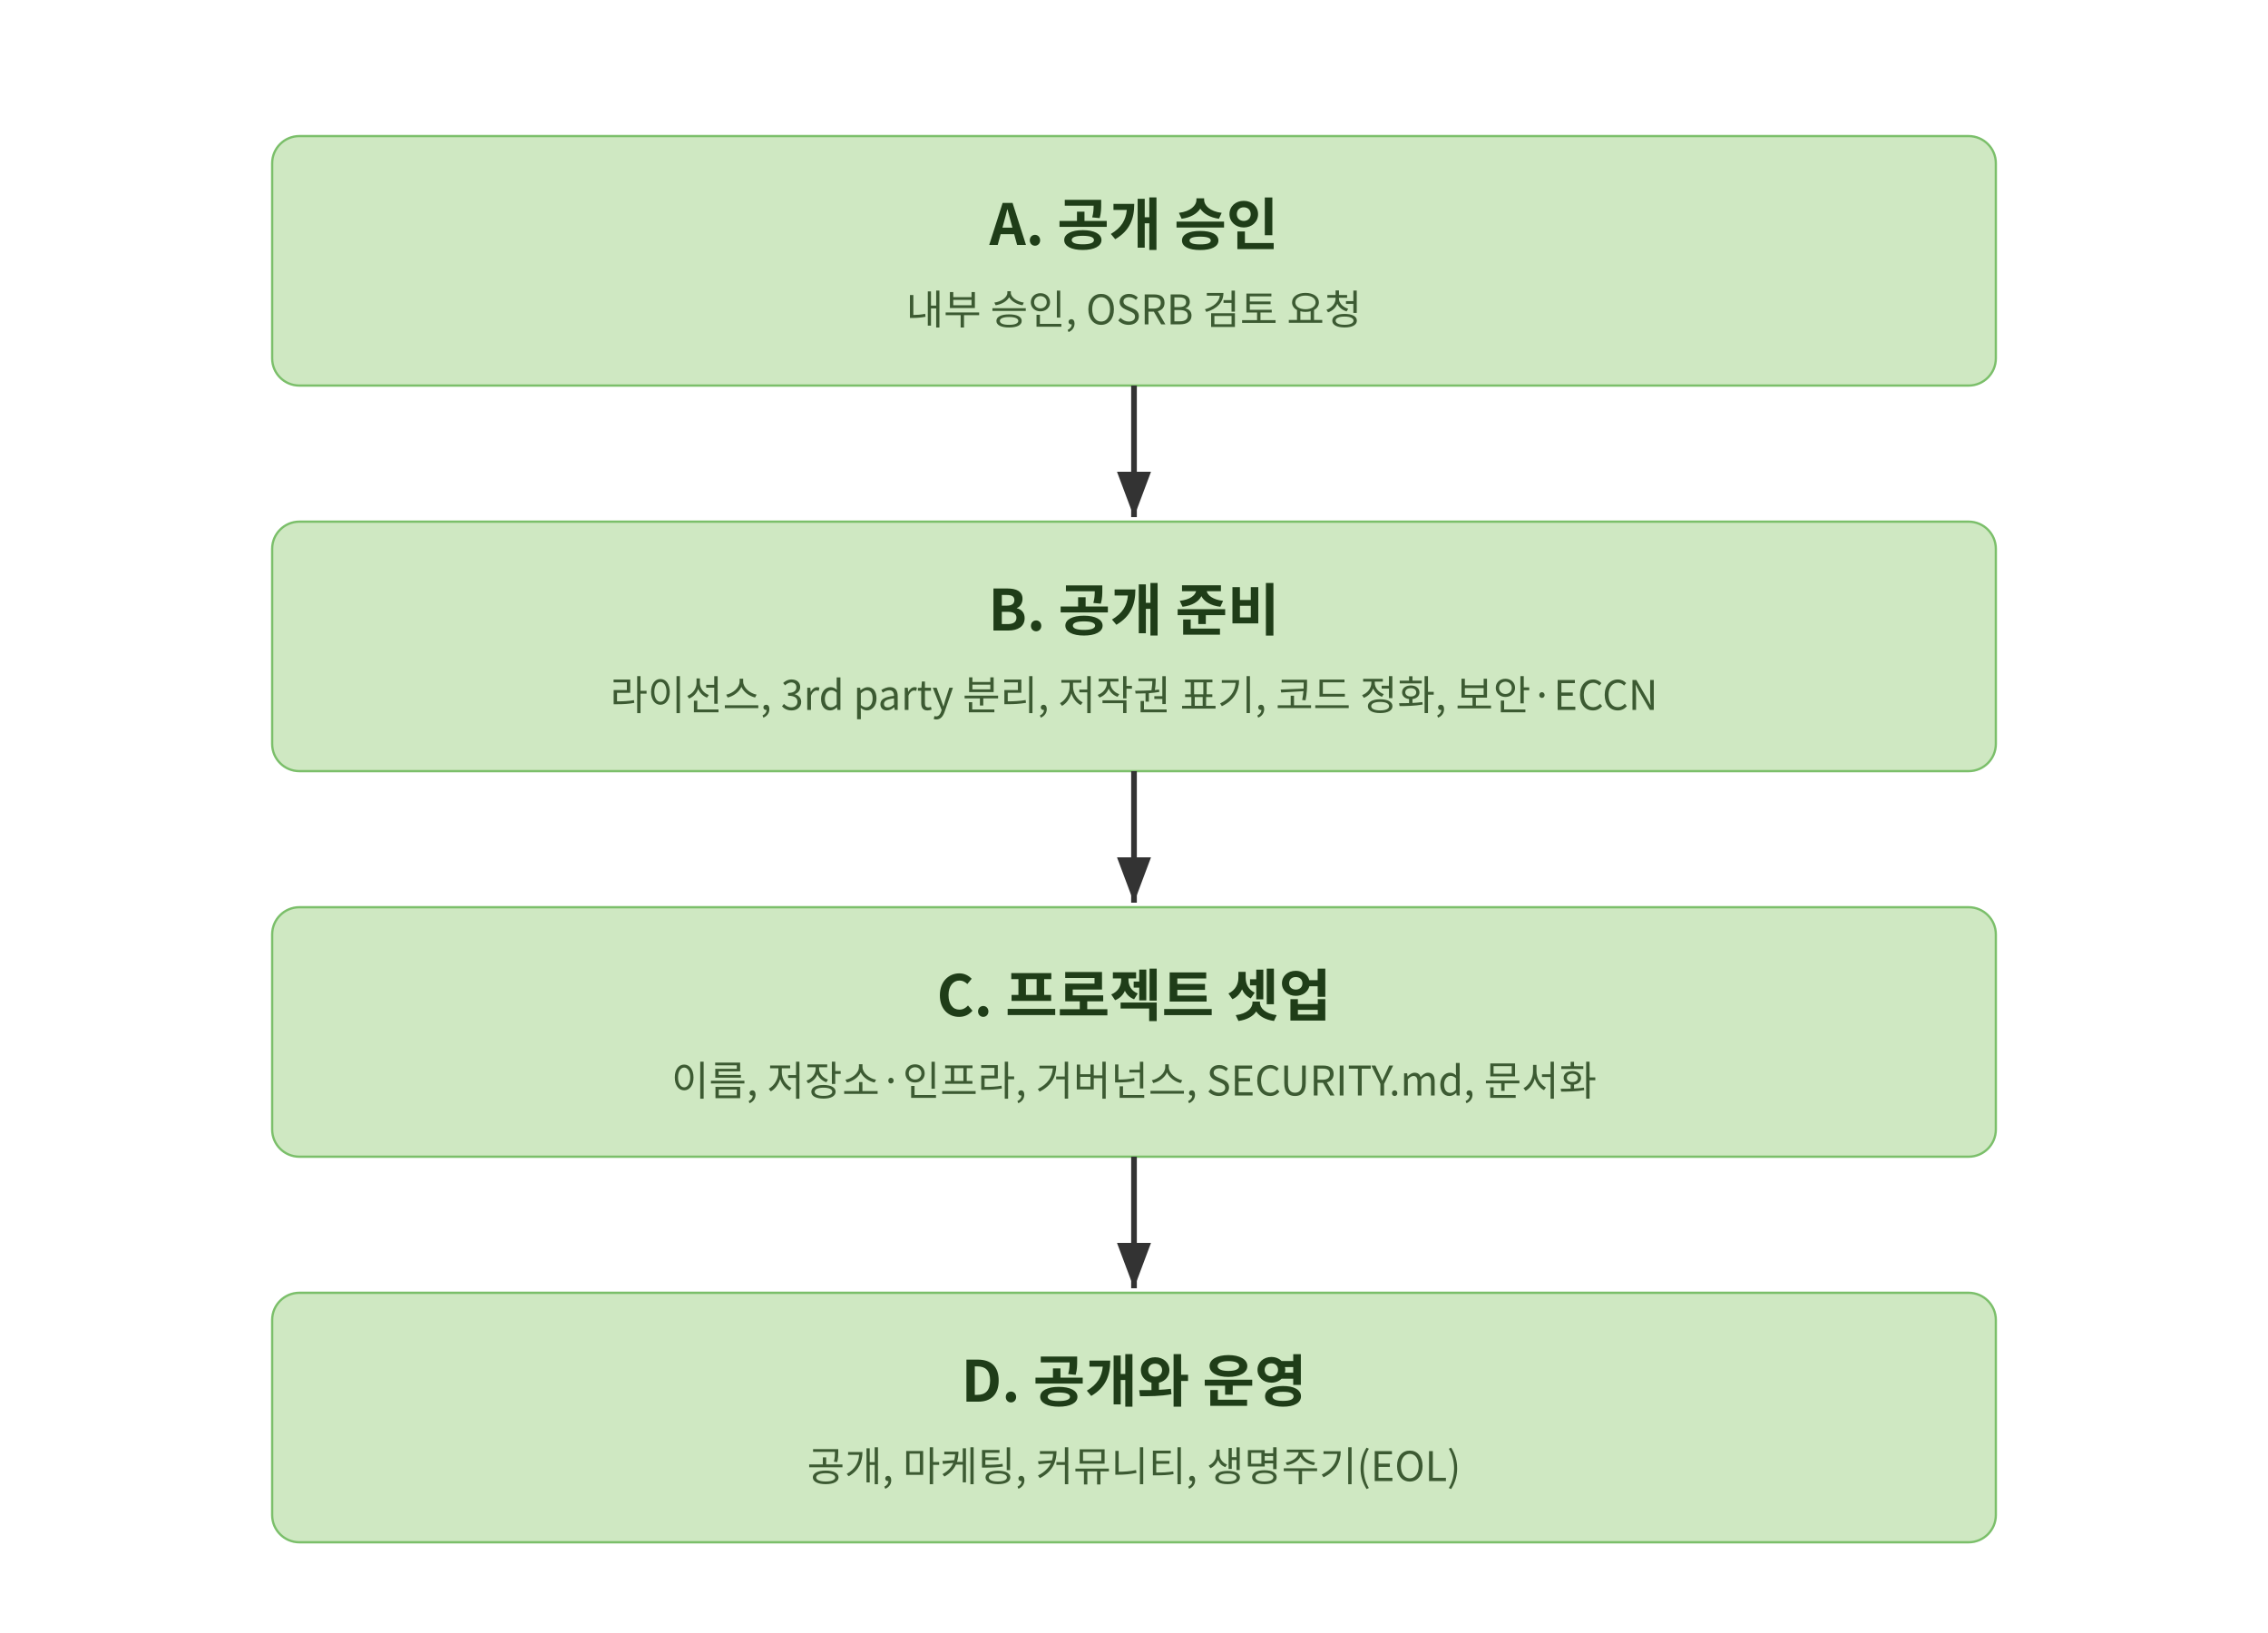
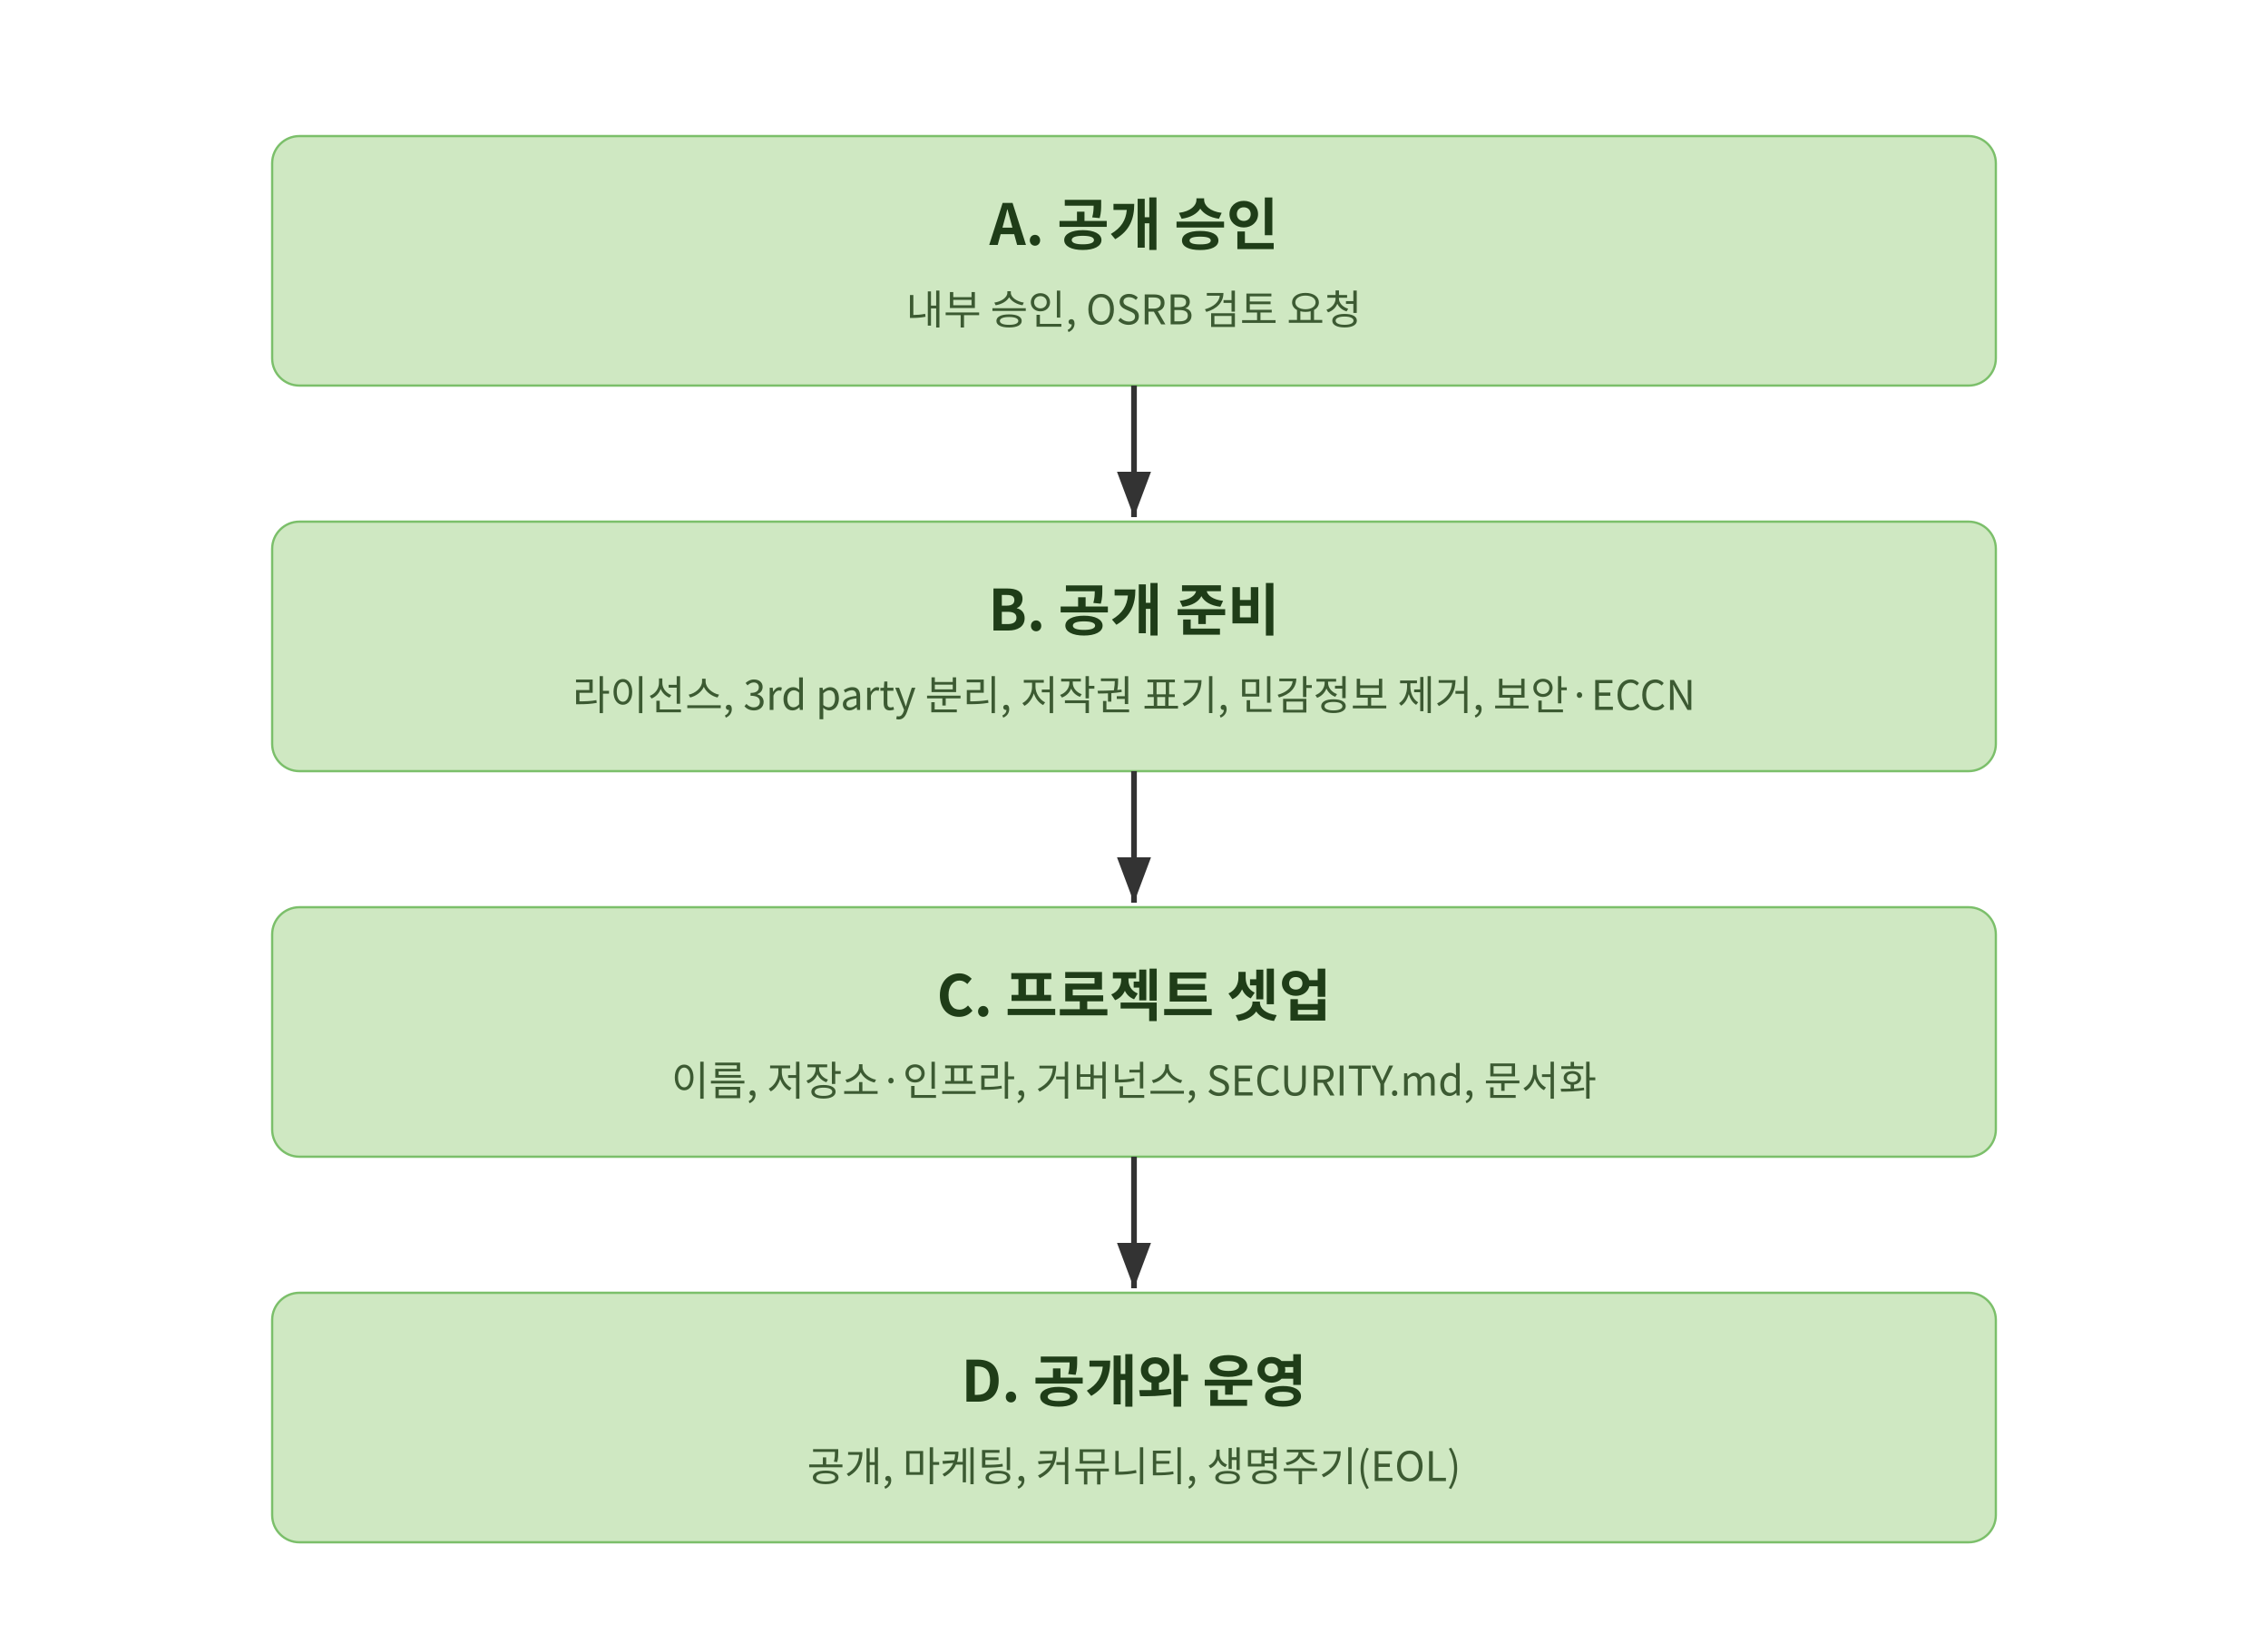
<svg xmlns="http://www.w3.org/2000/svg" width="1000" height="720" viewBox="0 0 1000 720" font-family="'Apple SD Gothic Neo','Noto Sans CJK KR','Malgun Gothic',sans-serif">
  <defs>
    <marker id="arr" markerWidth="10" markerHeight="10" refX="8" refY="3" orient="auto" markerUnits="strokeWidth">
      <path d="M0,0 L8,3 L0,6 Z" fill="#333" />
    </marker>
  </defs>
  <rect x="0" y="0" width="1000" height="720" fill="#ffffff" />
  <g>
    <rect x="120" y="60" width="760" height="110" rx="12" fill="#cfe8c2" stroke="#7bbf6a" />
    <text x="500" y="108" text-anchor="middle" font-size="25" font-weight="bold" fill="#1f3d18">A. 공개 승인</text>
    <text x="500" y="143" text-anchor="middle" font-size="18" fill="#3c5a32">내부 승인, OSRB 검토 요청</text>
    <rect x="120" y="230" width="760" height="110" rx="12" fill="#cfe8c2" stroke="#7bbf6a" />
    <text x="500" y="278" text-anchor="middle" font-size="25" font-weight="bold" fill="#1f3d18">B. 공개 준비</text>
-     <text x="500" y="313" text-anchor="middle" font-size="18" fill="#3c5a32">라이선스, 3rd party 분리, 저작권 표기, 코드 정화, 보안·ECCN</text>
+     <text x="500" y="313" text-anchor="middle" font-size="18" fill="#3c5a32">라이선스, 3rd party 분리, 저작권 표기, 민감정보 제거, 보안·ECCN</text>
    <rect x="120" y="400" width="760" height="110" rx="12" fill="#cfe8c2" stroke="#7bbf6a" />
    <text x="500" y="448" text-anchor="middle" font-size="25" font-weight="bold" fill="#1f3d18">C. 프로젝트 셋업</text>
    <text x="500" y="483" text-anchor="middle" font-size="18" fill="#3c5a32">이름, 저장소·인프라, 거버넌스, SECURITY.md, 문서화</text>
    <rect x="120" y="570" width="760" height="110" rx="12" fill="#cfe8c2" stroke="#7bbf6a" />
    <text x="500" y="618" text-anchor="middle" font-size="25" font-weight="bold" fill="#1f3d18">D. 공개와 운영</text>
    <text x="500" y="653" text-anchor="middle" font-size="18" fill="#3c5a32">공개, 마케팅, 커뮤니티, 생명주기(EOL)</text>
  </g>
  <g stroke="#333" stroke-width="2.5" marker-end="url(#arr)">
    <line x1="500" y1="170" x2="500" y2="228" />
    <line x1="500" y1="340" x2="500" y2="398" />
    <line x1="500" y1="510" x2="500" y2="568" />
  </g>
</svg>
